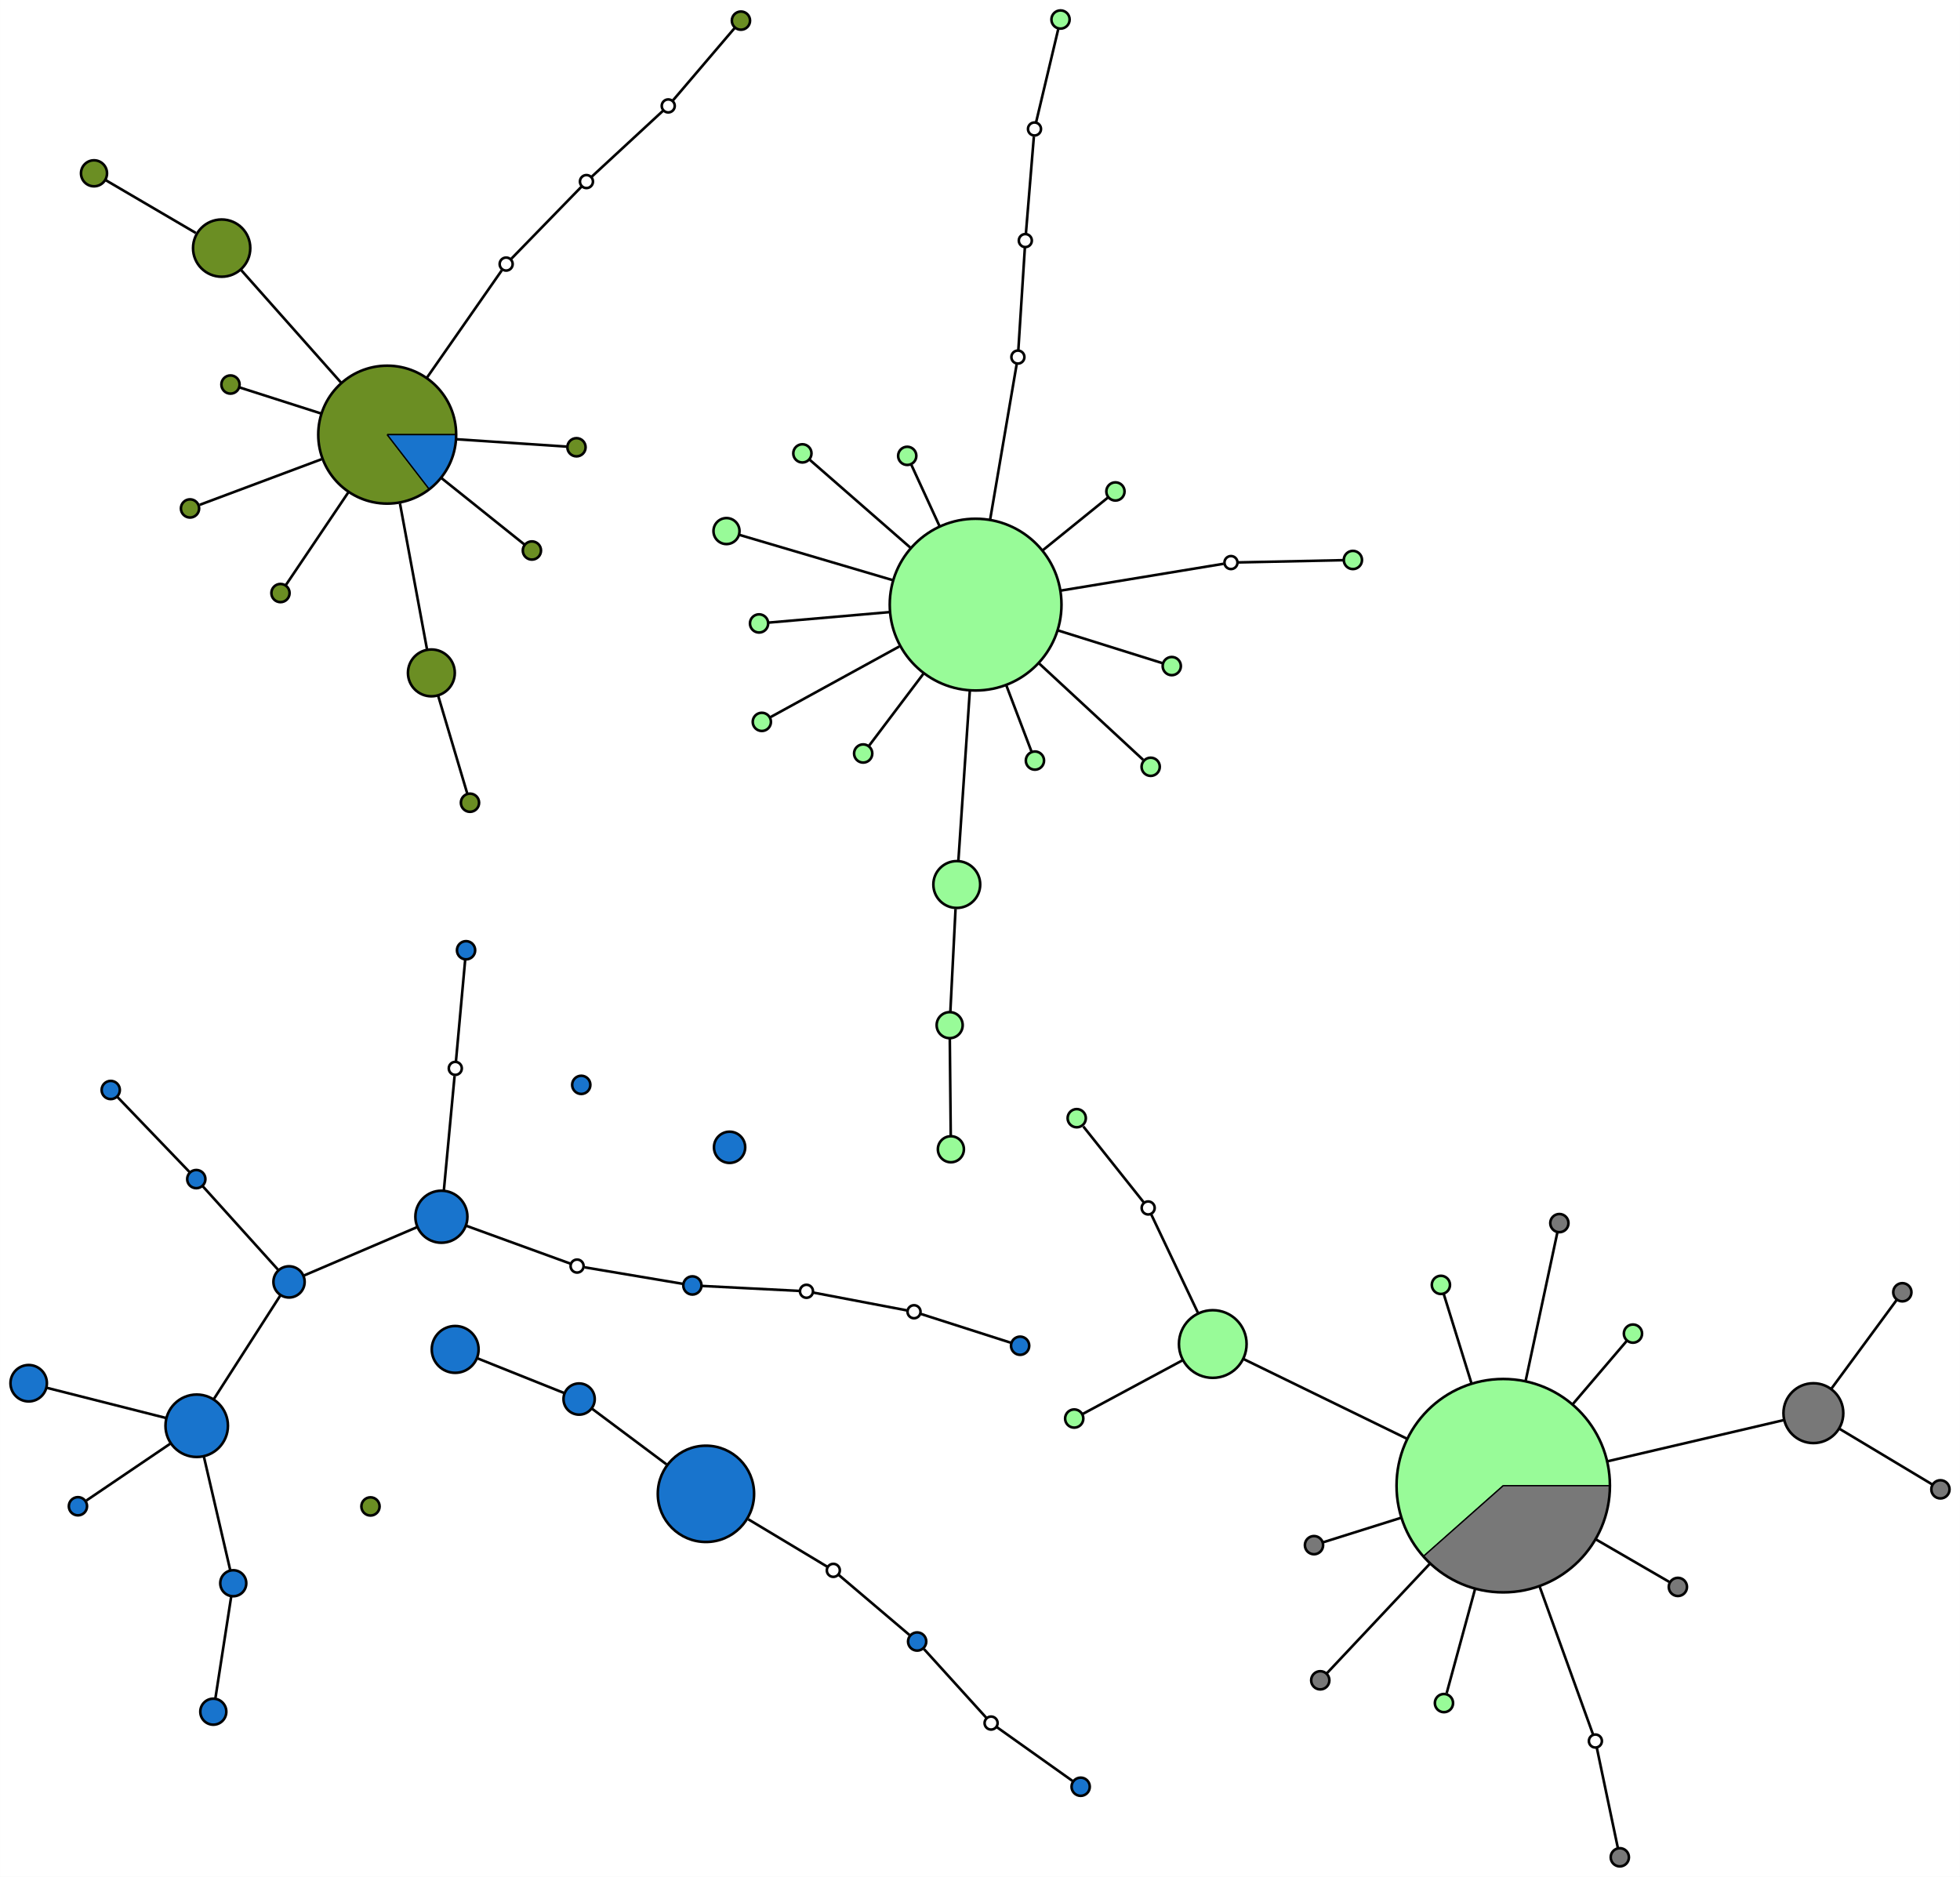
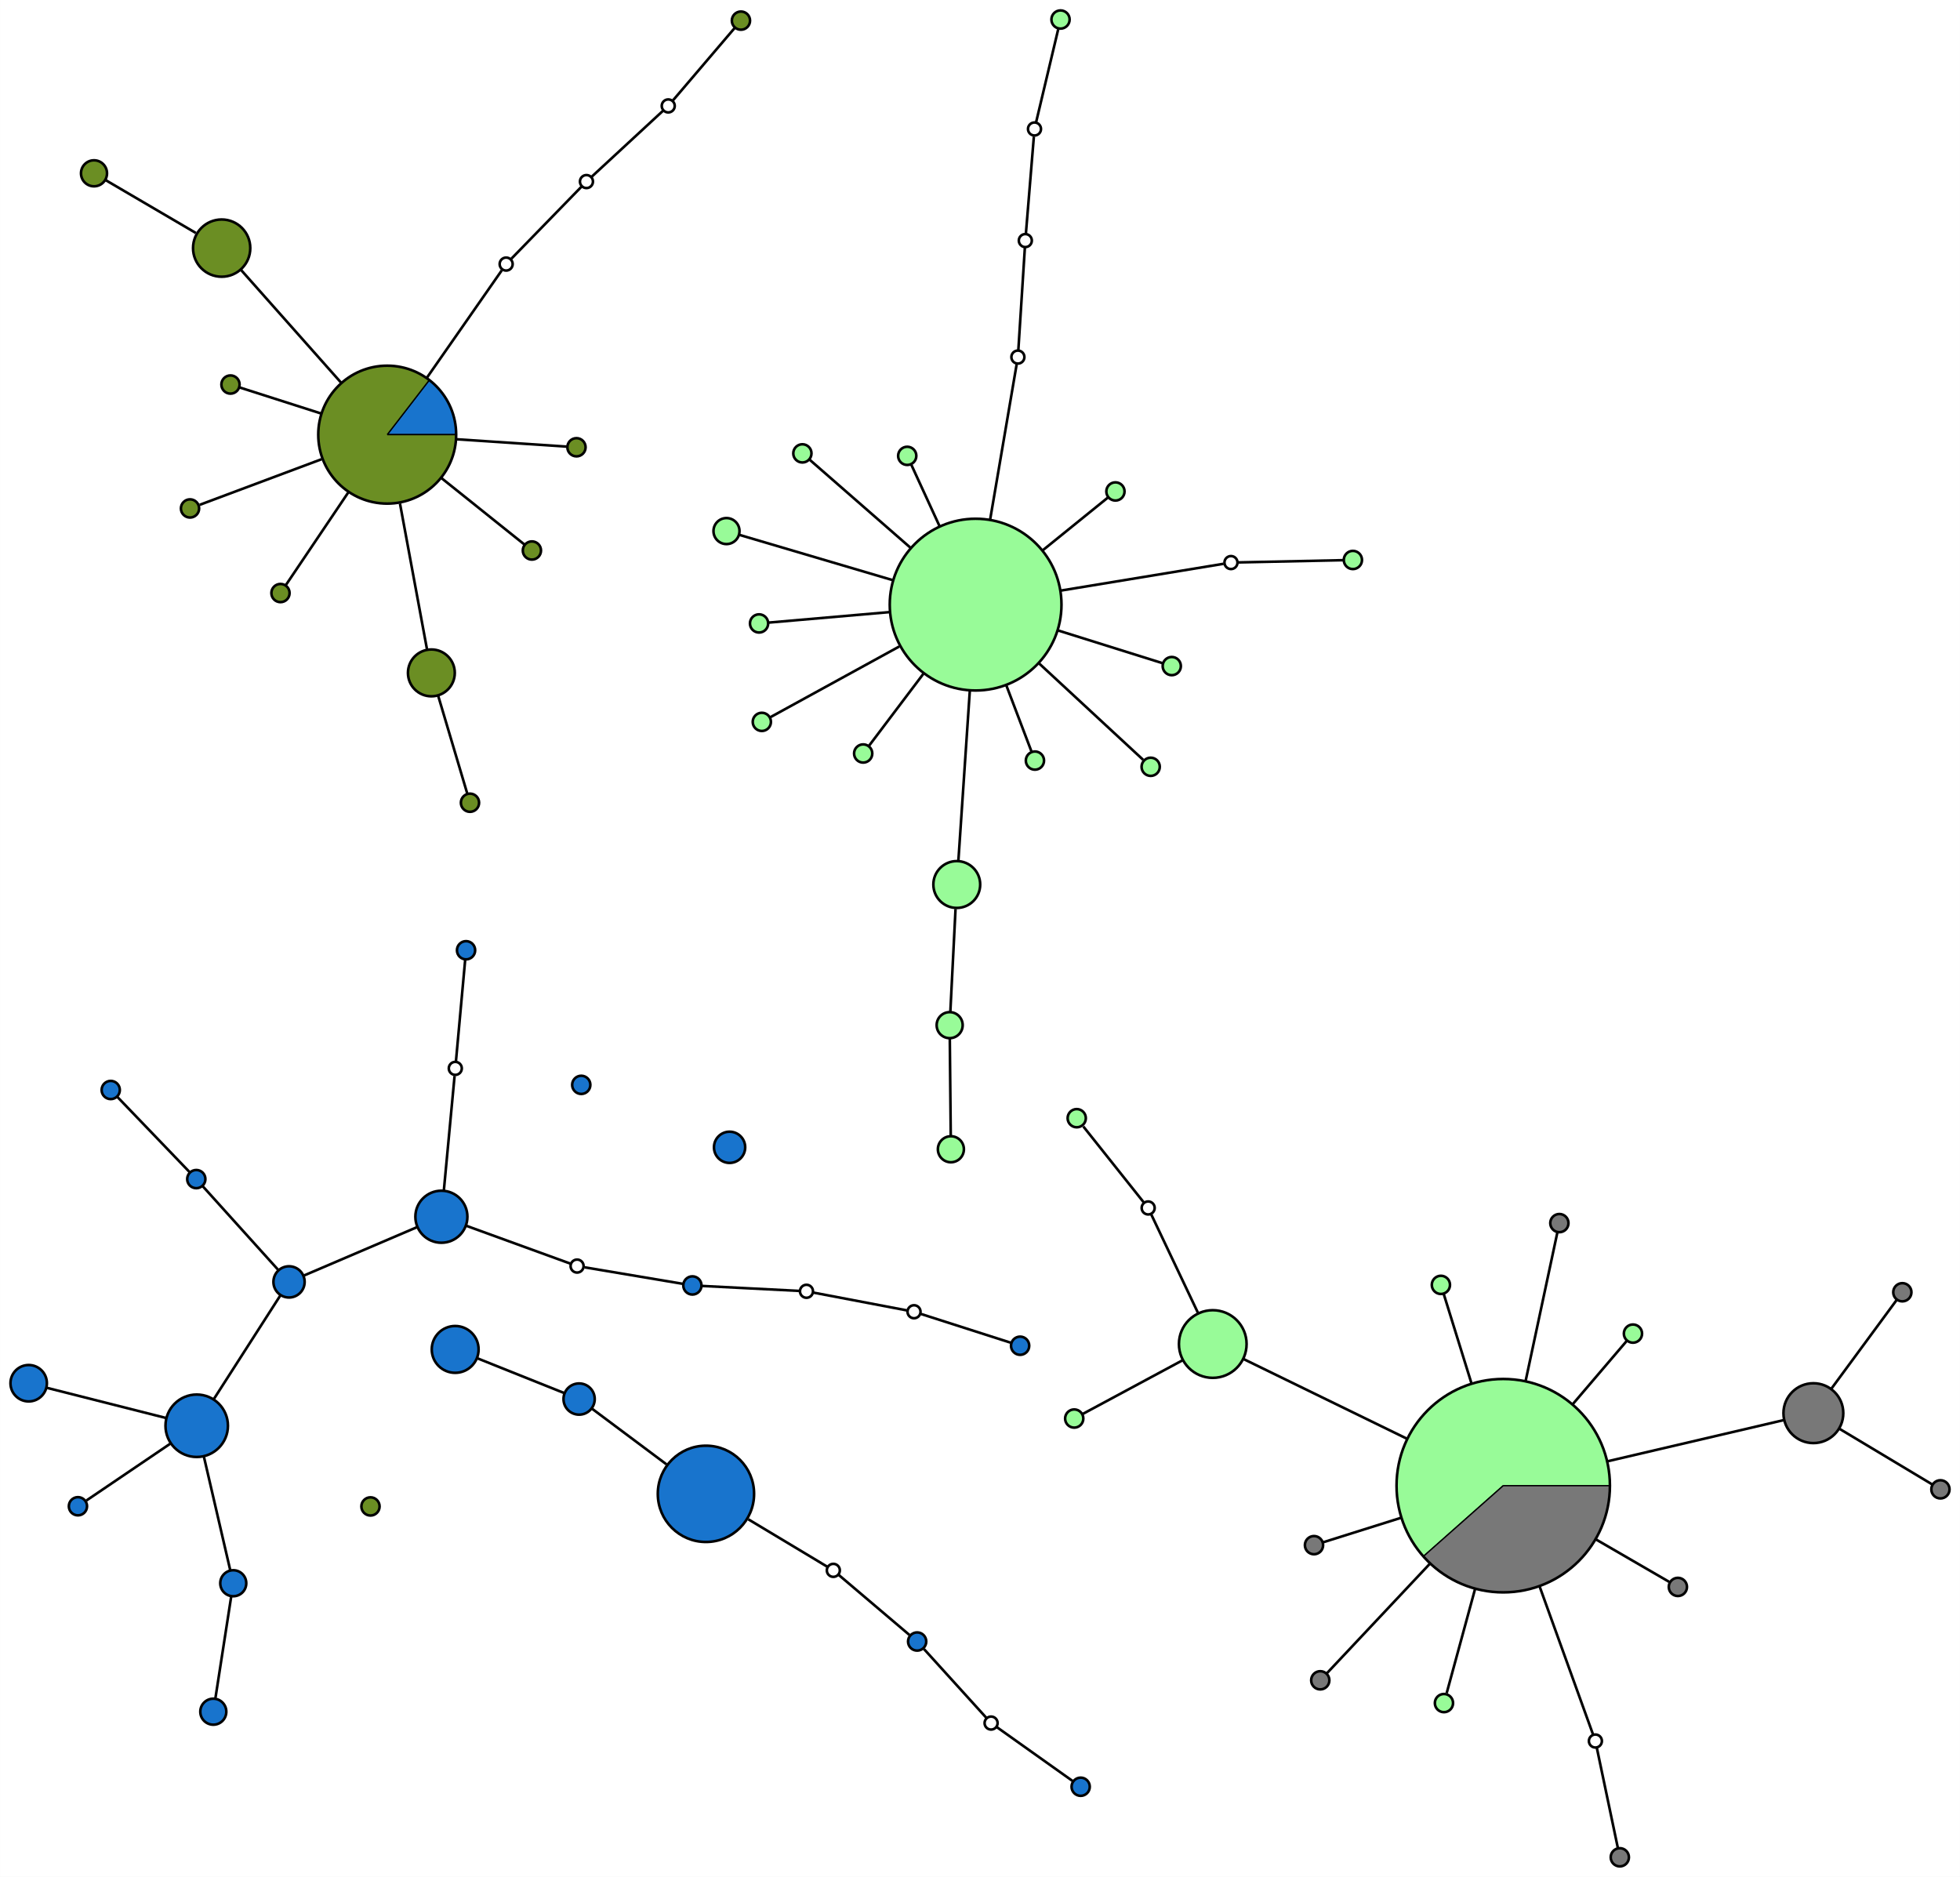
<svg xmlns="http://www.w3.org/2000/svg" width="753pt" height="721pt" viewBox="0.00 0.00 753.17 721.21">
  <g id="graph0" class="graph" transform="scale(1 1) rotate(0) translate(220.351 500.881)">
    <polygon fill="white" stroke="none" points="-220.351,220.327 -220.351,-500.881 532.823,-500.881 532.823,220.327 -220.351,220.327" />
    <g id="node1" class="node">
      <ellipse fill="palegreen" stroke="black" cx="154.548" cy="-268.542" rx="33" ry="33" />
    </g>
    <g id="node2" class="node">
      <ellipse fill="palegreen" stroke="black" cx="229.929" cy="-244.923" rx="3.5" ry="3.5" />
    </g>
    <g id="edge1" class="edge">
      <path fill="none" stroke="black" d="M186.079,-258.663C201.894,-253.707 219.196,-248.286 226.438,-246.017" />
    </g>
    <g id="node63" class="node">
      <ellipse fill="white" stroke="black" cx="170.796" cy="-363.665" rx="2.5" ry="2.5" />
    </g>
    <g id="edge2" class="edge">
      <path fill="none" stroke="black" d="M160.14,-301.278C164.032,-324.064 168.786,-351.895 170.305,-360.789" />
    </g>
    <g id="node3" class="node">
      <path fill="palegreen" stroke="black" stroke-width="0.5" d="M357.31,70.026C357.31,70.026 398.31,70.026 398.31,70.026 398.31,68.374 398.21,66.724 398.011,65.084 397.812,63.444 397.514,61.818 397.119,60.214 396.724,58.61 396.232,57.032 395.646,55.487 395.06,53.943 394.382,52.435 393.614,50.972 392.846,49.51 391.991,48.095 391.053,46.735 390.114,45.376 389.095,44.074 387.999,42.838 386.904,41.602 385.735,40.432 384.498,39.337 383.262,38.242 381.96,37.222 380.601,36.284 379.241,35.345 377.827,34.49 376.364,33.722 374.901,32.955 373.394,32.276 371.849,31.69 370.305,31.105 368.726,30.613 367.122,30.217 365.518,29.822 363.892,29.524 362.252,29.325 360.612,29.126 358.962,29.026 357.31,29.026 355.658,29.026 354.008,29.126 352.368,29.325 350.728,29.524 349.102,29.822 347.498,30.217 345.894,30.613 344.316,31.105 342.771,31.69 341.227,32.276 339.719,32.955 338.257,33.722 336.794,34.49 335.379,35.345 334.02,36.284 332.66,37.222 331.359,38.242 330.122,39.337 328.886,40.432 327.717,41.602 326.621,42.838 325.526,44.074 324.506,45.376 323.568,46.735 322.63,48.095 321.774,49.51 321.007,50.972 320.239,52.435 319.56,53.943 318.975,55.487 318.389,57.032 317.897,58.61 317.502,60.214 317.106,61.818 316.808,63.444 316.609,65.084 316.41,66.724 316.31,68.374 316.31,70.026 316.31,71.678 316.41,73.328 316.609,74.968 316.808,76.608 317.106,78.234 317.502,79.838 317.897,81.442 318.389,83.02 318.975,84.565 319.56,86.109 320.239,87.617 321.007,89.08 321.774,90.542 322.63,91.957 323.568,93.317 324.506,94.676 325.526,95.978 326.621,97.214 326.621,97.214 357.31,70.026 357.31,70.026" />
      <path fill="#787878" stroke="black" stroke-width="0.5" d="M357.31,70.026C357.31,70.026 326.621,97.214 326.621,97.214 327.306,97.987 328.019,98.733 328.76,99.452 329.501,100.171 330.269,100.861 331.062,101.522 331.855,102.183 332.672,102.814 333.513,103.413 334.353,104.012 335.216,104.579 336.099,105.113 336.983,105.647 337.886,106.147 338.807,106.613 339.728,107.079 340.667,107.51 341.62,107.905 342.574,108.3 343.542,108.659 344.523,108.981 345.504,109.303 346.496,109.588 347.498,109.835 348.501,110.082 349.512,110.291 350.53,110.461 351.548,110.632 352.572,110.764 353.6,110.858 354.628,110.951 355.659,111.006 356.691,111.021 357.723,111.037 358.755,111.014 359.786,110.951 360.816,110.889 361.844,110.788 362.866,110.648 363.889,110.508 364.906,110.329 365.915,110.113 366.925,109.896 367.925,109.641 368.915,109.349 369.905,109.057 370.884,108.728 371.849,108.362 372.814,107.996 373.765,107.593 374.7,107.155 375.635,106.718 376.553,106.245 377.452,105.738 378.351,105.231 379.23,104.69 380.089,104.116 380.947,103.543 381.783,102.937 382.596,102.301 383.408,101.664 384.197,100.997 384.959,100.301 385.721,99.605 386.457,98.88 387.164,98.129 387.872,97.377 388.55,96.599 389.199,95.796 389.848,94.993 390.466,94.166 391.053,93.317 391.639,92.467 392.193,91.596 392.714,90.704 393.234,89.813 393.721,88.903 394.173,87.975 394.625,87.046 395.041,86.102 395.422,85.142 395.803,84.183 396.147,83.209 396.454,82.224 396.761,81.238 397.031,80.241 397.263,79.236 397.494,78.23 397.688,77.216 397.844,76.195 397.999,75.175 398.116,74.149 398.193,73.119 398.271,72.09 398.31,71.058 398.31,70.026 398.31,70.026 357.31,70.026 357.31,70.026" />
      <ellipse fill="none" stroke="black" cx="357.31" cy="70.026" rx="41" ry="41" />
    </g>
    <g id="node5" class="node">
      <ellipse fill="palegreen" stroke="black" cx="245.685" cy="15.595" rx="13" ry="13" />
    </g>
    <g id="edge6" class="edge">
      <path fill="none" stroke="black" d="M320.451,52.052C298.605,41.4 272.364,28.605 257.495,21.354" />
    </g>
    <g id="node14" class="node">
      <ellipse fill="palegreen" stroke="black" cx="334.531" cy="153.566" rx="3.5" ry="3.5" />
    </g>
    <g id="edge7" class="edge">
      <path fill="none" stroke="black" d="M346.454,109.838C342.054,125.976 337.547,142.504 335.569,149.759" />
    </g>
    <g id="node18" class="node">
      <ellipse fill="palegreen" stroke="black" cx="407.163" cy="11.587" rx="3.5" ry="3.5" />
    </g>
    <g id="edge8" class="edge">
      <path fill="none" stroke="black" d="M383.988,38.754C392.508,28.767 400.753,19.102 404.717,14.456" />
    </g>
    <g id="node20" class="node">
      <ellipse fill="palegreen" stroke="black" cx="333.356" cy="-7.135" rx="3.5" ry="3.5" />
    </g>
    <g id="edge9" class="edge">
      <path fill="none" stroke="black" d="M345.052,30.541C340.724,16.6 336.445,2.816 334.477,-3.523" />
    </g>
    <g id="node24" class="node">
      <ellipse fill="#787878" stroke="black" cx="476.498" cy="42.162" rx="11.5" ry="11.5" />
    </g>
    <g id="edge10" class="edge">
      <path fill="none" stroke="black" d="M397.33,60.67C421.135,55.105 449.627,48.444 465.111,44.825" />
    </g>
    <g id="node25" class="node">
      <ellipse fill="#787878" stroke="black" cx="286.998" cy="144.816" rx="3.5" ry="3.5" />
    </g>
    <g id="edge11" class="edge">
      <path fill="none" stroke="black" d="M329.117,100.015C313.529,116.596 296.039,135.2 289.576,142.074" />
    </g>
    <g id="node28" class="node">
      <ellipse fill="#787878" stroke="black" cx="284.588" cy="92.879" rx="3.5" ry="3.5" />
    </g>
    <g id="edge12" class="edge">
      <path fill="none" stroke="black" d="M317.969,82.389C305.654,86.259 293.797,89.985 288.102,91.775" />
    </g>
    <g id="node29" class="node">
      <ellipse fill="#787878" stroke="black" cx="424.426" cy="108.932" rx="3.5" ry="3.5" />
    </g>
    <g id="edge13" class="edge">
      <path fill="none" stroke="black" d="M392.834,90.618C404.405,97.326 415.663,103.852 421.081,106.992" />
    </g>
    <g id="node30" class="node">
      <ellipse fill="#787878" stroke="black" cx="378.882" cy="-30.873" rx="3.5" ry="3.5" />
    </g>
    <g id="edge14" class="edge">
      <path fill="none" stroke="black" d="M365.898,29.858C370.739,7.216 376.197,-18.311 378.144,-27.419" />
    </g>
    <g id="node4" class="node">
      <ellipse fill="palegreen" stroke="black" cx="111.342" cy="-211.335" rx="3.5" ry="3.5" />
    </g>
    <g id="edge15" class="edge">
      <path fill="none" stroke="black" d="M113.665,-214.411C117.661,-219.702 126.206,-231.016 134.455,-241.938" />
    </g>
    <g id="node22" class="node">
      <ellipse fill="palegreen" stroke="black" cx="192.442" cy="44.224" rx="3.5" ry="3.5" />
    </g>
    <g id="edge16" class="edge">
      <path fill="none" stroke="black" d="M234.132,21.807C221.898,28.385 203.334,38.367 195.798,42.419" />
    </g>
    <g id="node6" class="node">
      <ellipse fill="palegreen" stroke="black" cx="87.976" cy="-326.663" rx="3.5" ry="3.5" />
    </g>
    <g id="edge17" class="edge">
      <path fill="none" stroke="black" d="M90.836,-324.166C97.506,-318.343 114.65,-303.376 129.475,-290.433" />
    </g>
    <g id="node7" class="node">
      <ellipse fill="palegreen" stroke="black" cx="299.536" cy="-285.697" rx="3.5" ry="3.5" />
    </g>
    <g id="node66" class="node">
      <ellipse fill="white" stroke="black" cx="252.682" cy="-284.702" rx="2.5" ry="2.5" />
    </g>
    <g id="edge18" class="edge">
      <path fill="none" stroke="black" d="M295.86,-285.619C286.713,-285.424 263.104,-284.923 255.259,-284.756" />
    </g>
    <g id="node8" class="node">
      <ellipse fill="palegreen" stroke="black" cx="58.811" cy="-296.804" rx="5" ry="5" />
    </g>
    <g id="edge20" class="edge">
      <path fill="none" stroke="black" d="M63.69,-295.364C74.436,-292.192 100.907,-284.378 122.521,-277.997" />
    </g>
    <g id="node9" class="node">
      <ellipse fill="palegreen" stroke="black" cx="144.576" cy="-106.942" rx="5" ry="5" />
    </g>
    <g id="node10" class="node">
      <ellipse fill="palegreen" stroke="black" cx="147.309" cy="-160.984" rx="9" ry="9" />
    </g>
    <g id="edge21" class="edge">
      <path fill="none" stroke="black" d="M147.926,-170.155C148.891,-184.481 150.801,-212.873 152.324,-235.49" />
    </g>
    <g id="edge22" class="edge">
      <path fill="none" stroke="black" d="M146.833,-151.571C146.252,-140.079 145.29,-121.062 144.833,-112.02" />
    </g>
    <g id="node11" class="node">
      <ellipse fill="palegreen" stroke="black" cx="72.393" cy="-223.483" rx="3.5" ry="3.5" />
    </g>
    <g id="edge23" class="edge">
      <path fill="none" stroke="black" d="M75.513,-225.194C83.662,-229.663 106.262,-242.059 125.218,-252.456" />
    </g>
    <g id="node12" class="node">
      <ellipse fill="palegreen" stroke="black" cx="221.826" cy="-206.221" rx="3.5" ry="3.5" />
    </g>
    <g id="edge24" class="edge">
      <path fill="none" stroke="black" d="M218.935,-208.899C212.044,-215.282 194.088,-231.915 178.884,-245.999" />
    </g>
    <g id="node13" class="node">
      <ellipse fill="palegreen" stroke="black" cx="145.045" cy="-59.253" rx="5" ry="5" />
    </g>
    <g id="edge25" class="edge">
      <path fill="none" stroke="black" d="M144.995,-64.356C144.905,-73.487 144.718,-92.522 144.627,-101.731" />
    </g>
    <g id="node15" class="node">
      <ellipse fill="palegreen" stroke="black" cx="71.329" cy="-261.312" rx="3.5" ry="3.5" />
    </g>
    <g id="edge26" class="edge">
      <path fill="none" stroke="black" d="M74.905,-261.623C82.994,-262.325 103.405,-264.099 121.538,-265.674" />
    </g>
    <g id="node16" class="node">
      <ellipse fill="palegreen" stroke="black" cx="187.18" cy="-493.381" rx="3.5" ry="3.5" />
    </g>
    <g id="node17" class="node">
      <ellipse fill="palegreen" stroke="black" cx="193.407" cy="-71.192" rx="3.5" ry="3.5" />
    </g>
    <g id="node67" class="node">
      <ellipse fill="white" stroke="black" cx="220.861" cy="-36.694" rx="2.5" ry="2.5" />
    </g>
    <g id="edge27" class="edge">
      <path fill="none" stroke="black" d="M195.94,-68.008C201.462,-61.069 214.463,-44.734 219.144,-38.852" />
    </g>
    <g id="node19" class="node">
      <ellipse fill="palegreen" stroke="black" cx="208.282" cy="-312.028" rx="3.5" ry="3.5" />
    </g>
    <g id="edge29" class="edge">
      <path fill="none" stroke="black" d="M205.393,-309.69C200.553,-305.773 190.352,-297.517 180.348,-289.421" />
    </g>
    <g id="node21" class="node">
      <ellipse fill="palegreen" stroke="black" cx="128.269" cy="-325.709" rx="3.5" ry="3.5" />
    </g>
    <g id="edge30" class="edge">
      <path fill="none" stroke="black" d="M129.834,-322.304C132.044,-317.497 136.299,-308.242 140.663,-298.748" />
    </g>
    <g id="node23" class="node">
      <ellipse fill="palegreen" stroke="black" cx="177.343" cy="-208.607" rx="3.5" ry="3.5" />
    </g>
    <g id="edge31" class="edge">
      <path fill="none" stroke="black" d="M175.986,-212.177C174.03,-217.318 170.23,-227.31 166.365,-237.472" />
    </g>
    <g id="node26" class="node">
      <ellipse fill="#787878" stroke="black" cx="402.114" cy="212.827" rx="3.5" ry="3.5" />
    </g>
    <g id="node68" class="node">
      <ellipse fill="white" stroke="black" cx="392.728" cy="168.15" rx="2.5" ry="2.5" />
    </g>
    <g id="edge32" class="edge">
      <path fill="none" stroke="black" d="M401.377,209.321C399.545,200.599 394.815,178.088 393.244,170.607" />
    </g>
    <g id="node27" class="node">
      <ellipse fill="#787878" stroke="black" cx="525.323" cy="71.433" rx="3.5" ry="3.5" />
    </g>
    <g id="edge34" class="edge">
      <path fill="none" stroke="black" d="M522.12,69.512C514.991,65.239 497.572,54.796 486.438,48.121" />
    </g>
    <g id="node31" class="node">
      <ellipse fill="#787878" stroke="black" cx="510.686" cy="-4.302" rx="3.5" ry="3.5" />
    </g>
    <g id="edge35" class="edge">
      <path fill="none" stroke="black" d="M508.443,-1.254C503.452,5.53 491.254,22.108 483.458,32.703" />
    </g>
    <g id="node32" class="node">
      <ellipse fill="#1874cd" stroke="black" cx="50.914" cy="73.164" rx="18.5" ry="18.5" />
    </g>
    <g id="node33" class="node">
      <ellipse fill="#1874cd" stroke="black" cx="194.92" cy="185.717" rx="3.5" ry="3.5" />
    </g>
    <g id="node34" class="node">
      <ellipse fill="#1874cd" stroke="black" cx="-45.455" cy="17.662" rx="9" ry="9" />
    </g>
    <g id="node35" class="node">
      <ellipse fill="#1874cd" stroke="black" cx="-50.752" cy="-33.323" rx="10" ry="10" />
    </g>
    <g id="node69" class="node">
      <ellipse fill="white" stroke="black" cx="-45.406" cy="-90.331" rx="2.5" ry="2.5" />
    </g>
    <g id="edge36" class="edge">
      <path fill="none" stroke="black" d="M-49.797,-43.514C-48.547,-56.837 -46.43,-79.416 -45.68,-87.415" />
    </g>
    <g id="node36" class="node">
      <ellipse fill="#1874cd" stroke="black" cx="60" cy="-60" rx="6" ry="6" />
    </g>
    <g id="node37" class="node">
      <ellipse fill="#1874cd" stroke="black" cx="45.709" cy="-6.917" rx="3.5" ry="3.5" />
    </g>
    <g id="node70" class="node">
      <ellipse fill="white" stroke="black" cx="1.397" cy="-14.364" rx="2.5" ry="2.5" />
    </g>
    <g id="edge38" class="edge">
      <path fill="none" stroke="black" d="M42.232,-7.501C33.745,-8.928 12.092,-12.566 4.27,-13.881" />
    </g>
    <g id="node71" class="node">
      <ellipse fill="white" stroke="black" cx="89.55" cy="-4.674" rx="2.5" ry="2.5" />
    </g>
    <g id="edge40" class="edge">
      <path fill="none" stroke="black" d="M49.447,-6.726C58.061,-6.285 79.152,-5.206 86.758,-4.817" />
    </g>
    <g id="node38" class="node">
      <ellipse fill="#1874cd" stroke="black" cx="-144.781" cy="47.002" rx="12" ry="12" />
    </g>
    <g id="node43" class="node">
      <ellipse fill="#1874cd" stroke="black" cx="-209.351" cy="30.655" rx="7" ry="7" />
    </g>
    <g id="edge43" class="edge">
      <path fill="none" stroke="black" d="M-156.624,44.004C-170.022,40.612 -191.399,35.2 -202.364,32.424" />
    </g>
    <g id="node44" class="node">
      <ellipse fill="#1874cd" stroke="black" cx="-130.733" cy="107.517" rx="5" ry="5" />
    </g>
    <g id="edge44" class="edge">
      <path fill="none" stroke="black" d="M-142.005,58.958C-138.935,72.184 -134.129,92.886 -131.918,102.409" />
    </g>
    <g id="node47" class="node">
      <ellipse fill="#1874cd" stroke="black" cx="-109.302" cy="-8.282" rx="6" ry="6" />
    </g>
    <g id="edge45" class="edge">
      <path fill="none" stroke="black" d="M-138.273,36.862C-130.671,25.017 -118.395,5.887 -112.57,-3.189" />
    </g>
    <g id="node48" class="node">
      <ellipse fill="#1874cd" stroke="black" cx="-190.425" cy="77.93" rx="3.5" ry="3.5" />
    </g>
    <g id="edge46" class="edge">
      <path fill="none" stroke="black" d="M-154.91,53.866C-165.206,60.842 -180.554,71.242 -187.183,75.734" />
    </g>
    <g id="node39" class="node">
      <ellipse fill="#1874cd" stroke="black" cx="-144.941" cy="-47.786" rx="3.5" ry="3.5" />
    </g>
    <g id="node42" class="node">
      <ellipse fill="#1874cd" stroke="black" cx="-177.824" cy="-82.023" rx="3.5" ry="3.5" />
    </g>
    <g id="edge47" class="edge">
      <path fill="none" stroke="black" d="M-147.521,-50.473C-153.699,-56.904 -169.273,-73.12 -175.346,-79.442" />
    </g>
    <g id="edge48" class="edge">
      <path fill="none" stroke="black" d="M-142.378,-44.945C-136.313,-38.222 -121.031,-21.283 -113.554,-12.995" />
    </g>
    <g id="node40" class="node">
      <ellipse fill="#1874cd" stroke="black" cx="3" cy="-84" rx="3.5" ry="3.5" />
    </g>
    <g id="node41" class="node">
-       <path fill="olivedrab" stroke="black" stroke-width="0.5" d="M-71.575,-333.858C-71.575,-333.858 -45.075,-333.858 -45.075,-333.858 -45.075,-334.599 -45.106,-335.34 -45.169,-336.078 -45.231,-336.817 -45.324,-337.553 -45.448,-338.283 -45.571,-339.014 -45.726,-339.739 -45.91,-340.457 -46.095,-341.175 -46.309,-341.885 -46.554,-342.585 -46.798,-343.285 -47.071,-343.974 -47.373,-344.651 -47.675,-345.328 -48.005,-345.992 -48.362,-346.641 -48.72,-347.29 -49.105,-347.924 -49.515,-348.541 -49.926,-349.158 -50.362,-349.758 -50.823,-350.338 -51.284,-350.918 -51.769,-351.479 -52.277,-352.019 -52.785,-352.559 -53.316,-353.077 -53.867,-353.572 -54.418,-354.068 -54.99,-354.539 -55.581,-354.987 -56.172,-355.434 -56.782,-355.857 -57.408,-356.253 -58.034,-356.649 -58.677,-357.019 -59.334,-357.361 -59.992,-357.704 -60.663,-358.018 -61.347,-358.304 -62.031,-358.59 -62.726,-358.848 -63.431,-359.075 -64.137,-359.303 -64.851,-359.501 -65.573,-359.669 -66.295,-359.837 -67.024,-359.975 -67.757,-360.081 -68.491,-360.188 -69.228,-360.264 -69.968,-360.309 -70.708,-360.354 -71.449,-360.368 -72.19,-360.351 -72.931,-360.333 -73.671,-360.285 -74.408,-360.206 -75.145,-360.127 -75.878,-360.017 -76.606,-359.876 -77.334,-359.735 -78.055,-359.564 -78.769,-359.363 -79.482,-359.162 -80.186,-358.931 -80.88,-358.67 -81.575,-358.41 -82.257,-358.121 -82.927,-357.803 -83.597,-357.486 -84.253,-357.14 -84.894,-356.768 -85.534,-356.395 -86.159,-355.996 -86.767,-355.571 -87.374,-355.146 -87.963,-354.696 -88.533,-354.222 -89.102,-353.748 -89.652,-353.25 -90.18,-352.729 -90.707,-352.209 -91.213,-351.667 -91.695,-351.104 -92.178,-350.541 -92.636,-349.959 -93.07,-349.357 -93.503,-348.756 -93.911,-348.137 -94.293,-347.502 -94.675,-346.866 -95.029,-346.215 -95.356,-345.55 -95.683,-344.885 -95.983,-344.206 -96.253,-343.516 -96.523,-342.826 -96.764,-342.125 -96.975,-341.414 -97.186,-340.704 -97.368,-339.985 -97.519,-339.259 -97.67,-338.534 -97.791,-337.802 -97.88,-337.066 -97.97,-336.331 -98.029,-335.592 -98.057,-334.851 -98.085,-334.11 -98.081,-333.369 -98.047,-332.628 -98.013,-331.888 -97.947,-331.149 -97.851,-330.414 -97.754,-329.68 -97.627,-328.949 -97.47,-328.225 -97.312,-327.501 -97.124,-326.783 -96.907,-326.075 -96.689,-325.366 -96.442,-324.667 -96.165,-323.979 -95.889,-323.292 -95.584,-322.616 -95.251,-321.954 -94.918,-321.291 -94.558,-320.644 -94.17,-320.012 -93.783,-319.38 -93.37,-318.764 -92.931,-318.167 -92.492,-317.57 -92.028,-316.991 -91.541,-316.433 -91.053,-315.874 -90.543,-315.336 -90.01,-314.821 -89.478,-314.305 -88.924,-313.812 -88.35,-313.343 -87.776,-312.874 -87.183,-312.429 -86.572,-312.01 -85.961,-311.59 -85.333,-311.196 -84.689,-310.83 -84.044,-310.463 -83.385,-310.123 -82.713,-309.812 -82.04,-309.5 -81.355,-309.217 -80.659,-308.963 -79.962,-308.709 -79.256,-308.484 -78.541,-308.29 -77.826,-308.095 -77.103,-307.93 -76.374,-307.796 -75.645,-307.662 -74.91,-307.558 -74.173,-307.485 -73.435,-307.413 -72.695,-307.371 -71.954,-307.361 -71.213,-307.35 -70.472,-307.37 -69.732,-307.422 -68.993,-307.474 -68.256,-307.556 -67.523,-307.669 -66.791,-307.783 -66.064,-307.927 -65.343,-308.101 -64.623,-308.275 -63.91,-308.48 -63.207,-308.714 -62.504,-308.948 -61.81,-309.211 -61.129,-309.504 -60.448,-309.796 -59.779,-310.116 -59.125,-310.465 -58.471,-310.813 -57.831,-311.188 -57.209,-311.59 -56.586,-311.992 -55.98,-312.42 -55.393,-312.872 -55.393,-312.872 -71.575,-333.858 -71.575,-333.858" />
-       <path fill="#1874cd" stroke="black" stroke-width="0.5" d="M-71.575,-333.858C-71.575,-333.858 -55.393,-312.872 -55.393,-312.872 -54.594,-313.489 -53.83,-314.15 -53.107,-314.854 -52.383,-315.557 -51.7,-316.302 -51.061,-317.083 -50.422,-317.864 -49.828,-318.682 -49.282,-319.531 -48.736,-320.38 -48.24,-321.26 -47.794,-322.165 -47.349,-323.071 -46.956,-324.002 -46.617,-324.952 -46.277,-325.903 -45.993,-326.872 -45.764,-327.856 -45.535,-328.839 -45.363,-329.834 -45.248,-330.837 -45.133,-331.84 -45.075,-332.848 -45.075,-333.858 -45.075,-333.858 -71.575,-333.858 -71.575,-333.858" />
+       <path fill="#1874cd" stroke="black" stroke-width="0.5" d="M-71.575,-333.858C-71.575,-333.858 -45.075,-333.858 -45.075,-333.858 -45.075,-334.867 -45.133,-335.876 -45.248,-336.879 -45.363,-337.881 -45.535,-338.877 -45.764,-339.86 -45.993,-340.843 -46.277,-341.812 -46.617,-342.763 -46.956,-343.714 -47.349,-344.644 -47.794,-345.55 -48.24,-346.456 -48.736,-347.336 -49.282,-348.185 -49.828,-349.034 -50.422,-349.851 -51.061,-350.633 -51.7,-351.414 -52.383,-352.158 -53.107,-352.862 -53.83,-353.565 -54.594,-354.227 -55.393,-354.843 -55.393,-354.843 -71.575,-333.858 -71.575,-333.858" />
+       <path fill="olivedrab" stroke="black" stroke-width="0.5" d="M-71.575,-333.858C-71.575,-333.858 -55.393,-354.843 -55.393,-354.843 -55.98,-355.296 -56.586,-355.724 -57.209,-356.125 -57.831,-356.527 -58.471,-356.903 -59.125,-357.251 -59.779,-357.599 -60.448,-357.92 -61.129,-358.212 -61.81,-358.504 -62.504,-358.768 -63.207,-359.002 -63.91,-359.236 -64.623,-359.44 -65.343,-359.615 -66.064,-359.789 -66.791,-359.933 -67.523,-360.046 -68.256,-360.16 -68.993,-360.242 -69.732,-360.294 -70.472,-360.345 -71.213,-360.366 -71.954,-360.355 -72.695,-360.345 -73.435,-360.303 -74.173,-360.23 -74.91,-360.158 -75.645,-360.054 -76.374,-359.92 -77.103,-359.786 -77.826,-359.621 -78.541,-359.426 -79.256,-359.231 -79.962,-359.007 -80.659,-358.752 -81.355,-358.498 -82.04,-358.215 -82.713,-357.904 -83.385,-357.592 -84.044,-357.253 -84.689,-356.886 -85.333,-356.519 -85.961,-356.126 -86.572,-355.706 -87.183,-355.287 -87.776,-354.842 -88.35,-354.373 -88.924,-353.903 -89.478,-353.41 -90.01,-352.895 -90.543,-352.379 -91.053,-351.841 -91.541,-351.283 -92.028,-350.725 -92.492,-350.146 -92.931,-349.549 -93.37,-348.951 -93.783,-348.336 -94.17,-347.704 -94.558,-347.072 -94.918,-346.424 -95.251,-345.762 -95.584,-345.1 -95.889,-344.424 -96.165,-343.736 -96.442,-343.048 -96.689,-342.349 -96.907,-341.641 -97.124,-340.932 -97.312,-340.215 -97.47,-339.491 -97.627,-338.767 -97.754,-338.036 -97.851,-337.301 -97.947,-336.566 -98.013,-335.828 -98.047,-335.087 -98.081,-334.347 -98.085,-333.605 -98.057,-332.865 -98.029,-332.124 -97.97,-331.385 -97.88,-330.649 -97.791,-329.913 -97.67,-329.182 -97.519,-328.456 -97.368,-327.731 -97.186,-327.012 -96.975,-326.301 -96.764,-325.591 -96.523,-324.89 -96.253,-324.199 -95.983,-323.509 -95.683,-322.831 -95.356,-322.165 -95.029,-321.5 -94.675,-320.849 -94.293,-320.214 -93.911,-319.578 -93.503,-318.959 -93.07,-318.358 -92.636,-317.757 -92.178,-317.174 -91.695,-316.611 -91.213,-316.049 -90.707,-315.507 -90.18,-314.986 -89.652,-314.466 -89.102,-313.968 -88.533,-313.494 -87.963,-313.019 -87.374,-312.569 -86.767,-312.144 -86.159,-311.719 -85.534,-311.32 -84.894,-310.948 -84.253,-310.575 -83.597,-310.23 -82.927,-309.912 -82.257,-309.595 -81.575,-309.305 -80.88,-309.045 -80.186,-308.785 -79.482,-308.554 -78.769,-308.353 -78.055,-308.152 -77.334,-307.98 -76.606,-307.84 -75.878,-307.699 -75.145,-307.589 -74.408,-307.51 -73.671,-307.43 -72.931,-307.382 -72.19,-307.365 -71.449,-307.348 -70.708,-307.362 -69.968,-307.407 -69.228,-307.452 -68.491,-307.528 -67.757,-307.634 -67.024,-307.741 -66.295,-307.879 -65.573,-308.046 -64.851,-308.214 -64.137,-308.412 -63.431,-308.64 -62.726,-308.868 -62.031,-309.125 -61.347,-309.411 -60.663,-309.697 -59.992,-310.012 -59.334,-310.354 -58.677,-310.697 -58.034,-311.067 -57.408,-311.463 -56.782,-311.859 -56.172,-312.281 -55.581,-312.729 -54.99,-313.176 -54.418,-313.648 -53.867,-314.143 -53.316,-314.639 -52.785,-315.157 -52.277,-315.697 -51.769,-316.236 -51.284,-316.797 -50.823,-317.378 -50.362,-317.958 -49.926,-318.558 -49.515,-319.175 -49.105,-319.792 -48.72,-320.426 -48.362,-321.075 -48.005,-321.724 -47.675,-322.388 -47.373,-323.065 -47.071,-323.742 -46.798,-324.431 -46.554,-325.131 -46.309,-325.831 -46.095,-326.541 -45.91,-327.258 -45.726,-327.976 -45.571,-328.701 -45.448,-329.432 -45.324,-330.163 -45.231,-330.899 -45.169,-331.637 -45.106,-332.376 -45.075,-333.117 -45.075,-333.858 -45.075,-333.858 -71.575,-333.858 -71.575,-333.858" />
      <ellipse fill="none" stroke="black" cx="-71.575" cy="-333.858" rx="26.5" ry="26.5" />
    </g>
    <g id="node53" class="node">
      <ellipse fill="olivedrab" stroke="black" cx="-54.602" cy="-242.308" rx="9" ry="9" />
    </g>
    <g id="edge49" class="edge">
      <path fill="none" stroke="black" d="M-66.666,-307.378C-63.18,-288.578 -58.709,-264.463 -56.309,-251.513" />
    </g>
    <g id="node56" class="node">
      <ellipse fill="olivedrab" stroke="black" cx="-135.193" cy="-405.538" rx="11" ry="11" />
    </g>
    <g id="edge50" class="edge">
      <path fill="none" stroke="black" d="M-89.296,-353.825C-101.944,-368.075 -118.314,-386.52 -127.696,-397.091" />
    </g>
    <g id="node57" class="node">
      <ellipse fill="olivedrab" stroke="black" cx="-131.801" cy="-353.115" rx="3.5" ry="3.5" />
    </g>
    <g id="edge51" class="edge">
      <path fill="none" stroke="black" d="M-97.117,-342.025C-109.171,-345.879 -122.226,-350.053 -128.311,-351.999" />
    </g>
    <g id="node58" class="node">
      <ellipse fill="olivedrab" stroke="black" cx="-147.352" cy="-305.5" rx="3.5" ry="3.5" />
    </g>
    <g id="edge52" class="edge">
      <path fill="none" stroke="black" d="M-96.808,-324.415C-114.03,-317.97 -135.192,-310.051 -143.627,-306.894" />
    </g>
    <g id="node59" class="node">
      <ellipse fill="olivedrab" stroke="black" cx="1.165" cy="-329.011" rx="3.5" ry="3.5" />
    </g>
    <g id="edge53" class="edge">
      <path fill="none" stroke="black" d="M-44.903,-332.081C-29.008,-331.021 -10.448,-329.785 -2.621,-329.263" />
    </g>
    <g id="node61" class="node">
      <ellipse fill="olivedrab" stroke="black" cx="-15.967" cy="-289.337" rx="3.5" ry="3.5" />
    </g>
    <g id="edge58" class="edge">
      <path fill="none" stroke="black" d="M-50.869,-317.28C-38.764,-307.589 -24.736,-296.358 -18.825,-291.625" />
    </g>
    <g id="node62" class="node">
      <ellipse fill="olivedrab" stroke="black" cx="-112.588" cy="-272.987" rx="3.5" ry="3.5" />
    </g>
    <g id="edge59" class="edge">
      <path fill="none" stroke="black" d="M-86.614,-311.537C-95.576,-298.237 -106.04,-282.705 -110.453,-276.155" />
    </g>
    <g id="node73" class="node">
      <ellipse fill="white" stroke="black" cx="-25.862" cy="-399.406" rx="2.5" ry="2.5" />
    </g>
    <g id="edge54" class="edge">
      <path fill="none" stroke="black" d="M-56.353,-355.684C-45.549,-371.177 -32.172,-390.357 -27.536,-397.005" />
    </g>
    <g id="node45" class="node">
      <ellipse fill="#1874cd" stroke="black" cx="2.175" cy="36.734" rx="6" ry="6" />
    </g>
    <g id="edge60" class="edge">
      <path fill="none" stroke="black" d="M7.026,40.361C13.672,45.328 25.906,54.472 35.773,61.846" />
    </g>
    <g id="edge61" class="edge">
      <path fill="none" stroke="black" d="M-3.666,34.396C-12.012,31.054 -27.401,24.892 -36.995,21.05" />
    </g>
    <g id="node46" class="node">
      <ellipse fill="#1874cd" stroke="black" cx="132.081" cy="129.908" rx="3.5" ry="3.5" />
    </g>
    <g id="node76" class="node">
      <ellipse fill="white" stroke="black" cx="99.87" cy="102.567" rx="2.5" ry="2.5" />
    </g>
    <g id="edge62" class="edge">
      <path fill="none" stroke="black" d="M129.108,127.385C122.629,121.886 107.377,108.939 101.885,104.277" />
    </g>
    <g id="node77" class="node">
      <ellipse fill="white" stroke="black" cx="160.495" cy="161.248" rx="2.5" ry="2.5" />
    </g>
    <g id="edge64" class="edge">
      <path fill="none" stroke="black" d="M134.703,132.801C140.418,139.104 153.873,153.944 158.718,159.287" />
    </g>
    <g id="edge66" class="edge">
      <path fill="none" stroke="black" d="M-103.474,-10.774C-93.292,-15.129 -72.191,-24.154 -59.997,-29.369" />
    </g>
    <g id="node49" class="node">
      <ellipse fill="#1874cd" stroke="black" cx="171.652" cy="16.248" rx="3.5" ry="3.5" />
    </g>
    <g id="node50" class="node">
      <ellipse fill="#1874cd" stroke="black" cx="-138.401" cy="156.878" rx="5" ry="5" />
    </g>
    <g id="edge67" class="edge">
      <path fill="none" stroke="black" d="M-137.58,151.596C-136.096,142.045 -132.987,122.026 -131.524,112.613" />
    </g>
    <g id="node51" class="node">
      <ellipse fill="#1874cd" stroke="black" cx="-41.273" cy="-135.72" rx="3.5" ry="3.5" />
    </g>
    <g id="node52" class="node">
      <ellipse fill="olivedrab" stroke="black" cx="-39.763" cy="-192.414" rx="3.5" ry="3.5" />
    </g>
    <g id="edge68" class="edge">
      <path fill="none" stroke="black" d="M-40.83,-196.002C-43.143,-203.778 -48.674,-222.376 -51.98,-233.492" />
    </g>
    <g id="node54" class="node">
      <ellipse fill="olivedrab" stroke="black" cx="-78" cy="78" rx="3.5" ry="3.5" />
    </g>
    <g id="node55" class="node">
      <ellipse fill="olivedrab" stroke="black" cx="-184.25" cy="-434.286" rx="5" ry="5" />
    </g>
    <g id="edge69" class="edge">
      <path fill="none" stroke="black" d="M-145.12,-411.355C-155.759,-417.59 -172.16,-427.201 -179.91,-431.743" />
    </g>
    <g id="node60" class="node">
      <ellipse fill="olivedrab" stroke="black" cx="64.365" cy="-492.956" rx="3.5" ry="3.5" />
    </g>
    <g id="node64" class="node">
      <ellipse fill="white" stroke="black" cx="173.652" cy="-408.434" rx="2.5" ry="2.5" />
    </g>
    <g id="edge3" class="edge">
      <path fill="none" stroke="black" d="M170.966,-366.331C171.475,-374.312 172.983,-397.948 173.486,-405.837" />
    </g>
    <g id="node65" class="node">
      <ellipse fill="white" stroke="black" cx="177.176" cy="-451.315" rx="2.5" ry="2.5" />
    </g>
    <g id="edge4" class="edge">
      <path fill="none" stroke="black" d="M173.862,-410.988C174.478,-418.488 176.281,-440.423 176.935,-448.384" />
    </g>
    <g id="edge5" class="edge">
      <path fill="none" stroke="black" d="M177.832,-454.075C179.571,-461.386 184.298,-481.264 186.283,-489.611" />
    </g>
    <g id="edge19" class="edge">
      <path fill="none" stroke="black" d="M249.85,-284.235C240.674,-282.724 210.967,-277.833 187.131,-273.908" />
    </g>
    <g id="edge28" class="edge">
      <path fill="none" stroke="black" d="M222.059,-34.172C225.235,-27.481 234.038,-8.938 239.955,3.525" />
    </g>
    <g id="edge33" class="edge">
      <path fill="none" stroke="black" d="M391.852,165.724C388.976,157.756 379.527,131.579 371.238,108.613" />
    </g>
    <g id="edge37" class="edge">
      <path fill="none" stroke="black" d="M-45.16,-93.034C-44.451,-100.821 -42.404,-123.303 -41.602,-132.116" />
    </g>
    <g id="edge39" class="edge">
      <path fill="none" stroke="black" d="M-1.118,-15.278C-8.28,-17.882 -29.054,-25.434 -41.339,-29.9" />
    </g>
    <g id="node72" class="node">
      <ellipse fill="white" stroke="black" cx="130.88" cy="3.189" rx="2.5" ry="2.5" />
    </g>
    <g id="edge41" class="edge">
      <path fill="none" stroke="black" d="M92.262,-4.159C99.733,-2.737 120.558,1.225 128.104,2.661" />
    </g>
    <g id="edge42" class="edge">
      <path fill="none" stroke="black" d="M133.555,4.046C140.642,6.315 159.908,12.486 167.998,15.077" />
    </g>
    <g id="node74" class="node">
      <ellipse fill="white" stroke="black" cx="4.996" cy="-431.109" rx="2.5" ry="2.5" />
    </g>
    <g id="edge55" class="edge">
      <path fill="none" stroke="black" d="M-23.837,-401.486C-18.152,-407.327 -2.109,-423.809 3.238,-429.302" />
    </g>
    <g id="node75" class="node">
      <ellipse fill="white" stroke="black" cx="36.426" cy="-460.177" rx="2.5" ry="2.5" />
    </g>
    <g id="edge56" class="edge">
      <path fill="none" stroke="black" d="M7.059,-433.016C12.74,-438.27 28.576,-452.917 34.315,-458.224" />
    </g>
    <g id="edge57" class="edge">
      <path fill="none" stroke="black" d="M38.259,-462.327C43.115,-468.025 56.318,-483.514 61.861,-490.019" />
    </g>
    <g id="edge63" class="edge">
      <path fill="none" stroke="black" d="M97.509,101.149C92.085,97.891 78.342,89.637 67.178,82.931" />
    </g>
    <g id="edge65" class="edge">
      <path fill="none" stroke="black" d="M162.754,162.853C168.737,167.106 185.004,178.669 191.835,183.524" />
    </g>
  </g>
</svg>
